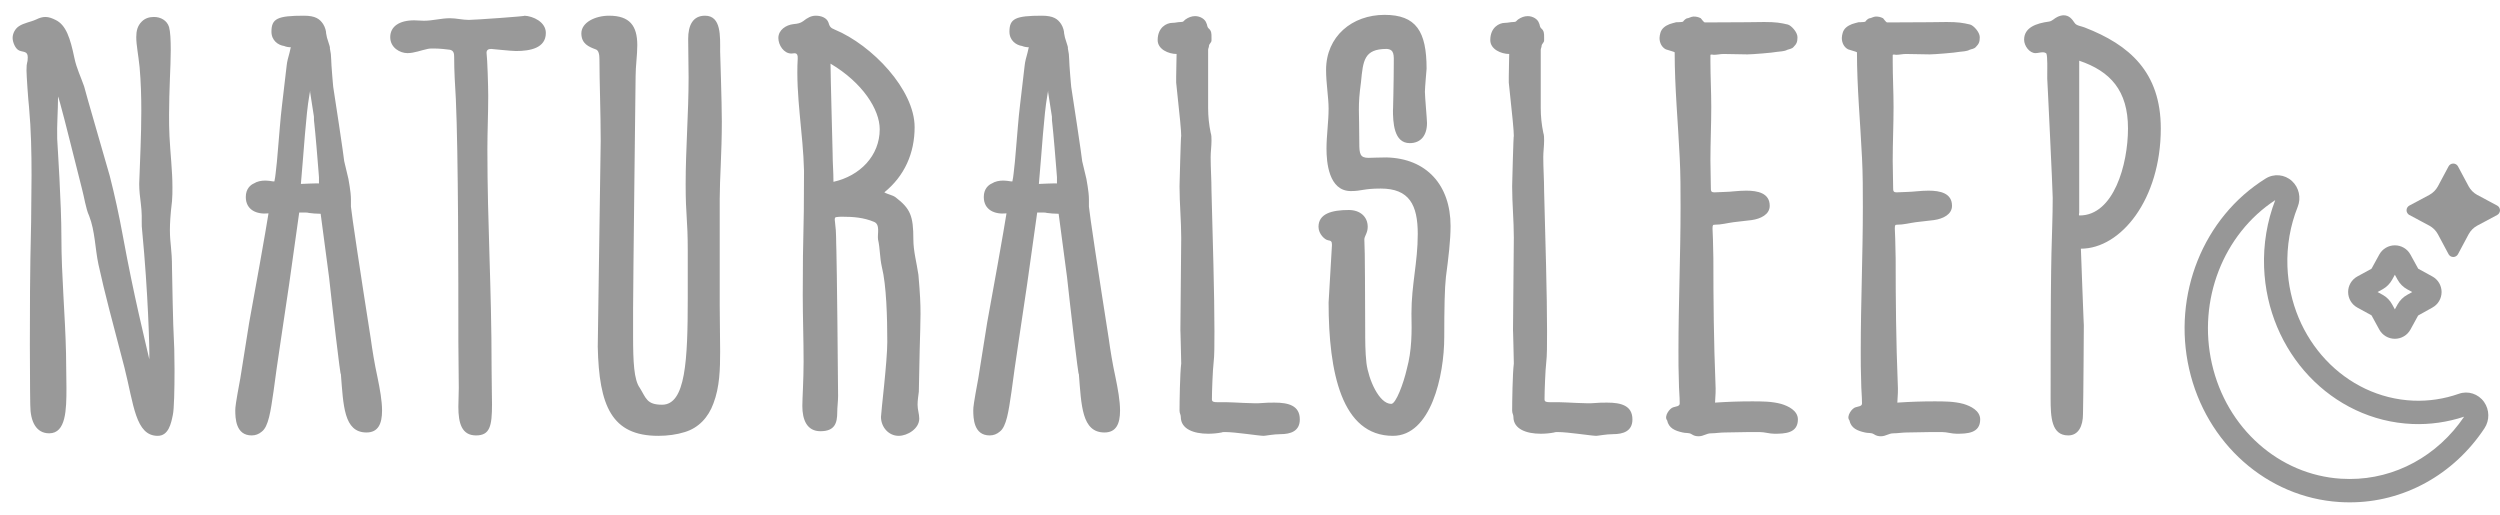
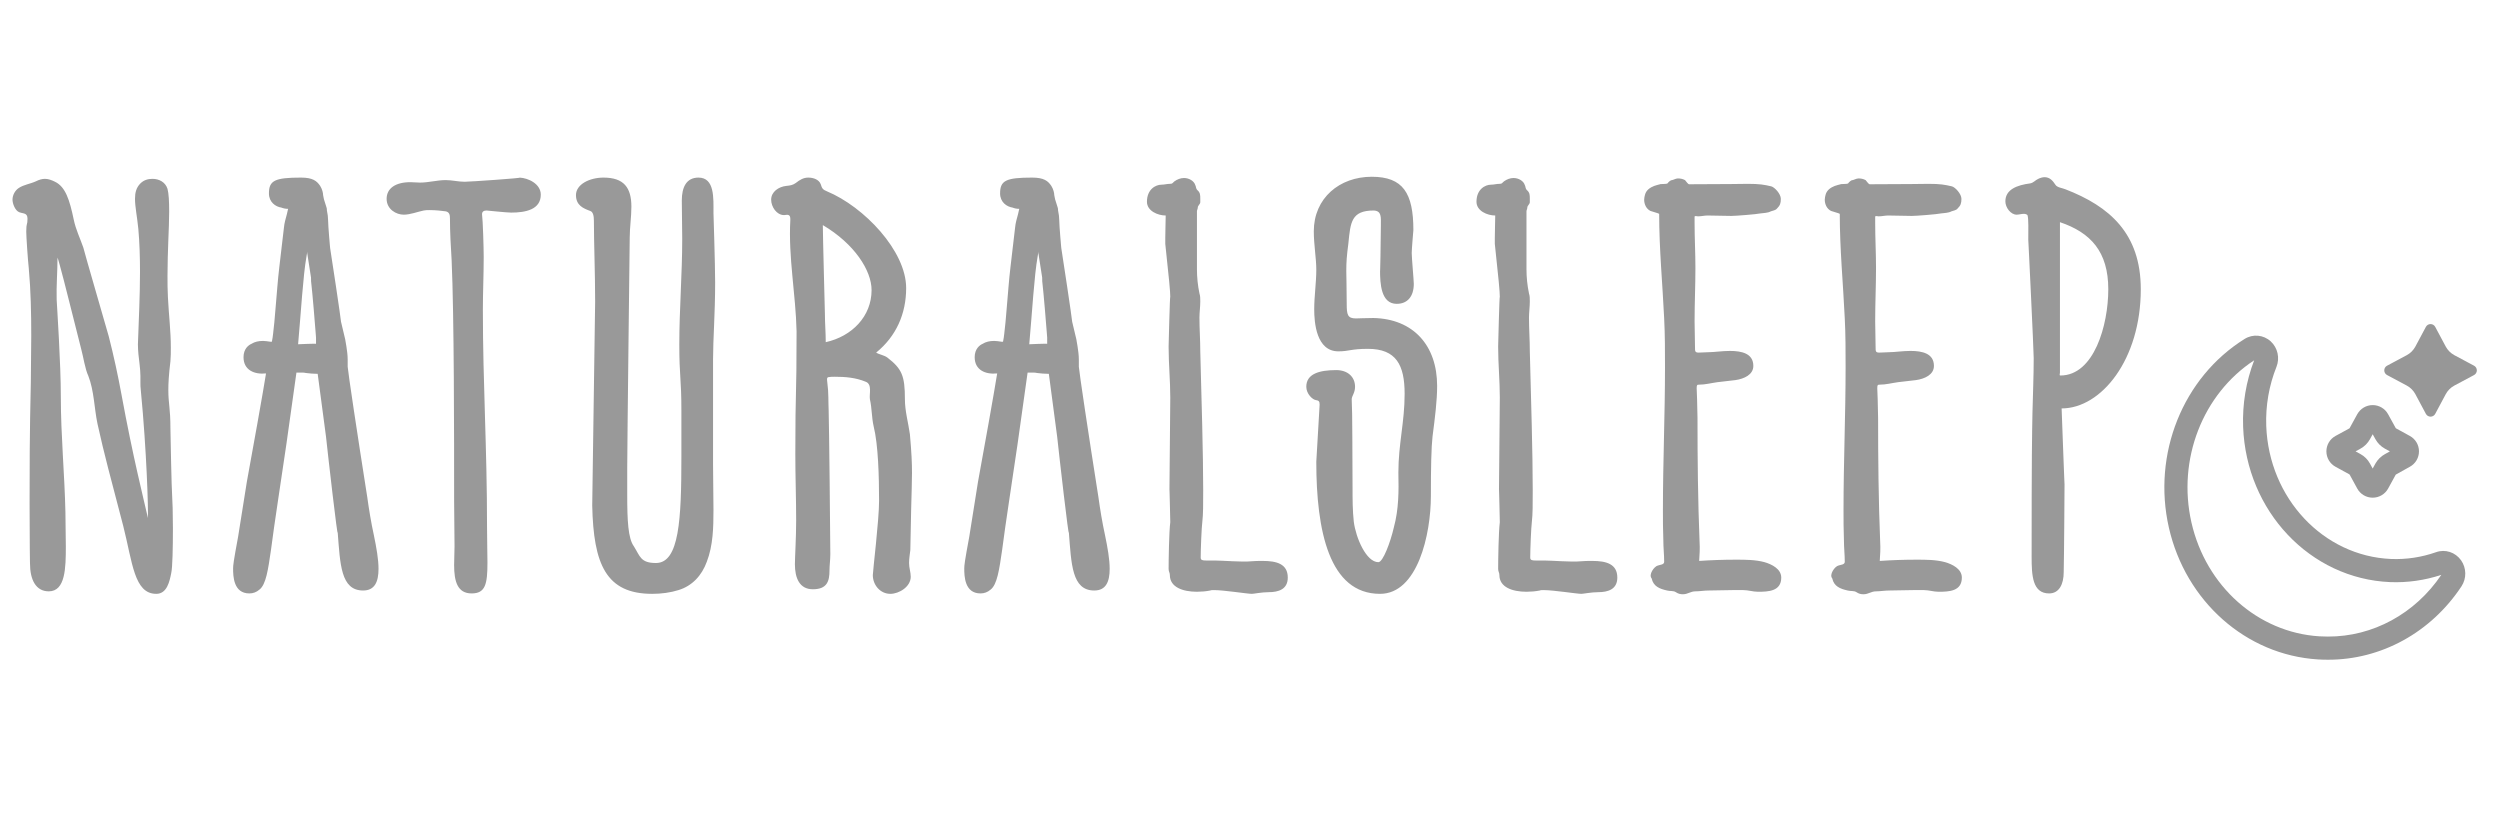
- <svg xmlns="http://www.w3.org/2000/svg" width="107px" height="22px" viewBox="0 0 107 22" version="1.1">
+ <svg xmlns="http://www.w3.org/2000/svg" width="108px" height="36px" viewBox="0 0 108 36" version="1.1">
  <defs />
-   <g id="account" stroke="none" stroke-width="1" fill="none" fill-rule="evenodd">
-     <g id="MM-Lending-main-Copy-3" transform="translate(-511, -3187)">
-       <g id="Group-31" transform="translate(511, 3187)">
-         <path d="M7.434,14.352 C7.452,14.604 7.47,15.198 7.47,15.828 C7.47,16.656 7.452,17.52 7.398,17.754 C7.326,18.114 7.218,18.654 6.75,18.654 C5.796,18.654 5.724,17.304 5.328,15.738 C4.788,13.668 4.5,12.624 4.212,11.31 C4.068,10.626 4.068,9.888 3.816,9.24 C3.672,8.934 3.6,8.412 3.51,8.088 L3.006,6.09 C3.006,6.072 2.52,4.164 2.484,4.128 C2.484,4.74 2.43,5.352 2.448,5.946 C2.466,6.306 2.628,8.7 2.628,10.158 C2.628,11.814 2.79,13.47 2.826,15.126 C2.826,15.612 2.844,16.116 2.844,16.602 C2.844,17.538 2.826,18.546 2.106,18.546 C1.548,18.546 1.296,18.042 1.296,17.34 C1.296,17.358 1.278,16.458 1.278,14.748 C1.278,13.452 1.278,11.706 1.332,9.51 C1.332,8.844 1.35,8.178 1.35,7.512 C1.35,6.54 1.332,5.568 1.242,4.578 C1.206,4.272 1.134,3.21 1.134,3.012 C1.134,2.598 1.188,2.742 1.188,2.454 C1.188,2.184 1.008,2.238 0.828,2.166 C0.648,2.094 0.54,1.788 0.54,1.626 C0.54,1.428 0.648,1.23 0.81,1.122 C1.026,0.978 1.314,0.942 1.548,0.834 C1.692,0.762 1.818,0.726 1.944,0.726 C2.088,0.726 2.232,0.78 2.376,0.852 C2.826,1.068 3.006,1.626 3.186,2.49 C3.276,2.922 3.456,3.282 3.6,3.696 C3.618,3.804 4.644,7.332 4.698,7.53 C4.914,8.376 5.094,9.204 5.256,10.086 C5.742,12.732 6.192,14.496 6.39,15.378 C6.408,14.982 6.336,12.48 6.084,9.87 C6.066,9.744 6.066,9.618 6.066,9.528 L6.066,9.24 C6.066,9.078 6.048,8.898 6.03,8.736 C5.994,8.448 5.958,8.16 5.958,7.872 C5.994,6.828 6.048,5.784 6.048,4.74 C6.048,4.128 6.03,3.498 5.976,2.886 C5.922,2.346 5.832,1.932 5.832,1.59 C5.832,1.32 5.886,1.104 6.066,0.924 C6.21,0.78 6.39,0.726 6.588,0.726 C6.876,0.726 7.146,0.87 7.236,1.158 C7.29,1.356 7.308,1.698 7.308,2.148 C7.308,2.508 7.29,2.922 7.272,3.372 C7.254,3.876 7.236,4.398 7.236,4.902 C7.236,5.208 7.236,5.532 7.254,5.838 C7.29,6.576 7.38,7.296 7.38,8.016 C7.38,8.214 7.38,8.412 7.362,8.61 C7.29,9.204 7.272,9.564 7.272,9.852 C7.272,10.428 7.362,10.644 7.362,11.49 C7.362,11.724 7.416,14.226 7.434,14.352 Z M16.154,16.134 C16.262,16.656 16.352,17.16 16.352,17.574 C16.352,18.132 16.19,18.51 15.686,18.51 C14.714,18.51 14.696,17.358 14.588,15.99 C14.588,16.332 14.174,12.714 14.084,11.868 L13.724,9.15 C13.526,9.15 13.382,9.132 13.22,9.114 C13.166,9.096 13.094,9.096 13.022,9.096 L12.806,9.096 L12.374,12.174 C12.176,13.542 11.834,15.738 11.708,16.746 C11.582,17.61 11.492,18.258 11.204,18.474 C11.078,18.582 10.934,18.636 10.772,18.636 C10.088,18.636 10.07,17.898 10.07,17.556 C10.07,17.43 10.088,17.25 10.286,16.188 L10.664,13.812 C10.862,12.75 11.402,9.726 11.492,9.132 C10.988,9.186 10.52,8.988 10.52,8.43 C10.52,8.07 10.736,7.908 10.862,7.854 C11.006,7.764 11.168,7.728 11.366,7.728 C11.456,7.728 11.564,7.746 11.69,7.764 L11.744,7.764 C11.798,7.512 11.798,7.368 11.852,6.918 L11.906,6.288 C11.96,5.694 11.996,5.118 12.068,4.524 L12.266,2.832 C12.284,2.634 12.338,2.454 12.392,2.256 L12.446,2.022 C12.338,2.022 12.248,2.004 12.158,1.968 C11.906,1.932 11.618,1.734 11.618,1.356 C11.618,0.798 11.87,0.672 13.004,0.672 C13.508,0.672 13.688,0.816 13.832,1.032 C13.922,1.176 13.958,1.338 13.958,1.428 C13.976,1.482 13.976,1.554 13.994,1.608 C14.12,2.004 14.12,2.004 14.12,2.04 L14.12,2.076 C14.156,2.238 14.174,2.4 14.174,2.526 C14.174,2.742 14.264,3.768 14.264,3.732 C14.3,3.93 14.732,6.81 14.732,6.9 L14.912,7.656 C14.912,7.692 15.02,8.178 15.02,8.538 L15.02,8.844 C15.038,9.096 15.434,11.742 15.866,14.478 C15.938,15 16.028,15.558 16.154,16.134 Z M13.652,7.854 L13.652,7.584 L13.634,7.35 C13.616,7.08 13.49,5.586 13.454,5.298 C13.436,5.208 13.436,5.1 13.436,4.992 L13.274,3.948 L13.274,3.876 L13.238,4.092 C13.094,4.902 13.004,6.468 12.878,7.872 C12.896,7.872 13.652,7.836 13.652,7.854 Z M22.39,0.672 L22.444,0.672 L22.39,0.672 Z M22.444,0.672 C22.822,0.69 23.362,0.942 23.362,1.41 C23.362,2.058 22.696,2.184 22.084,2.184 C21.886,2.184 21.04,2.094 21.022,2.094 C20.914,2.094 20.824,2.13 20.824,2.256 C20.86,2.526 20.896,3.696 20.896,4.11 C20.896,4.866 20.86,5.64 20.86,6.378 C20.86,9.636 21.04,12.228 21.04,15.774 C21.04,16.386 21.058,16.89 21.058,17.304 C21.058,18.24 20.968,18.636 20.374,18.636 C19.762,18.636 19.618,18.114 19.618,17.412 C19.618,17.142 19.636,16.872 19.636,16.602 C19.636,15.936 19.618,15.288 19.618,14.622 C19.618,11.832 19.618,6.648 19.51,4.236 C19.474,3.624 19.438,3.048 19.438,2.436 C19.438,2.292 19.42,2.166 19.258,2.13 C19.132,2.112 18.826,2.076 18.574,2.076 C18.466,2.076 18.376,2.076 18.304,2.094 C18.034,2.148 17.728,2.274 17.44,2.274 C17.116,2.274 16.702,2.04 16.702,1.59 C16.702,1.14 17.08,0.87 17.728,0.87 C17.872,0.87 17.998,0.888 18.142,0.888 C18.52,0.888 18.88,0.78 19.258,0.78 C19.528,0.78 19.798,0.852 20.068,0.852 C20.302,0.852 22.624,0.69 22.444,0.672 Z M30.804,8.502 L30.804,13.092 C30.804,13.74 30.822,14.388 30.822,15.036 C30.822,15.792 30.804,16.566 30.534,17.268 C30.318,17.862 29.904,18.312 29.31,18.492 C28.968,18.6 28.572,18.654 28.176,18.654 C26.178,18.654 25.638,17.376 25.584,14.838 C25.602,14.1 25.692,6.774 25.71,6.036 C25.71,4.812 25.656,3.48 25.656,2.526 C25.656,2.328 25.62,2.148 25.494,2.112 C25.206,2.004 24.882,1.878 24.882,1.428 C24.882,0.96 25.476,0.672 26.07,0.672 C26.952,0.672 27.276,1.104 27.276,1.932 C27.276,2.364 27.204,2.832 27.204,3.264 C27.204,3.264 27.096,12.336 27.096,13.218 L27.096,14.37 C27.096,15.486 27.132,16.26 27.384,16.602 C27.654,17.034 27.672,17.322 28.338,17.322 C29.346,17.322 29.436,15.432 29.436,12.732 L29.436,10.752 C29.436,9.33 29.346,9.276 29.346,7.89 C29.346,6.36 29.472,4.848 29.472,3.318 L29.454,1.662 C29.454,1.086 29.652,0.672 30.174,0.672 C30.876,0.672 30.822,1.554 30.822,2.202 C30.822,2.256 30.894,4.38 30.894,5.208 C30.894,6.54 30.804,7.674 30.804,8.502 Z M25.584,14.46 L25.584,14.892 L25.584,14.46 Z M39.308,11.76 C39.38,12.57 39.398,13.002 39.398,13.434 C39.398,13.83 39.38,14.262 39.362,15 L39.326,16.764 C39.308,16.926 39.272,17.124 39.272,17.322 C39.272,17.538 39.344,17.718 39.344,17.916 C39.344,18.348 38.84,18.654 38.462,18.654 C38.03,18.654 37.706,18.276 37.706,17.844 C37.706,17.664 37.976,15.468 37.976,14.64 C37.976,13.596 37.94,12.21 37.742,11.418 C37.652,11.022 37.67,10.644 37.58,10.248 C37.544,10.014 37.688,9.6 37.4,9.492 C36.968,9.312 36.518,9.276 36.068,9.276 C35.96,9.276 35.87,9.276 35.78,9.294 C35.69,9.312 35.744,9.492 35.744,9.564 C35.798,9.942 35.78,10.338 35.798,10.734 C35.816,11.238 35.87,16.278 35.87,16.944 C35.87,17.178 35.834,17.43 35.834,17.646 C35.834,18.114 35.726,18.456 35.114,18.456 C34.538,18.456 34.34,17.97 34.34,17.376 C34.34,17.07 34.394,16.242 34.394,15.486 C34.394,14.532 34.358,13.578 34.358,12.624 C34.358,9.618 34.412,10.392 34.412,7.314 C34.376,5.712 34.052,4.11 34.142,2.508 C34.16,2.202 33.98,2.292 33.872,2.292 C33.548,2.292 33.314,1.932 33.314,1.626 C33.314,1.284 33.638,1.068 33.962,1.032 C34.142,1.014 34.25,0.996 34.376,0.906 C34.556,0.762 34.718,0.672 34.916,0.672 C35.15,0.672 35.384,0.762 35.456,0.96 C35.51,1.14 35.546,1.194 35.726,1.266 C37.328,1.932 39.146,3.84 39.146,5.442 C39.146,6.558 38.714,7.53 37.85,8.232 C37.994,8.322 38.192,8.34 38.336,8.448 C38.966,8.934 39.092,9.24 39.092,10.248 C39.092,10.752 39.236,11.256 39.308,11.76 Z M35.672,7.782 C36.806,7.53 37.652,6.666 37.652,5.532 C37.652,4.686 36.914,3.534 35.546,2.724 C35.546,3.174 35.636,6.504 35.636,6.558 C35.636,6.954 35.672,7.368 35.672,7.782 Z M47.74,16.134 C47.848,16.656 47.938,17.16 47.938,17.574 C47.938,18.132 47.776,18.51 47.272,18.51 C46.3,18.51 46.282,17.358 46.174,15.99 C46.174,16.332 45.76,12.714 45.67,11.868 L45.31,9.15 C45.112,9.15 44.968,9.132 44.806,9.114 C44.752,9.096 44.68,9.096 44.608,9.096 L44.392,9.096 L43.96,12.174 C43.762,13.542 43.42,15.738 43.294,16.746 C43.168,17.61 43.078,18.258 42.79,18.474 C42.664,18.582 42.52,18.636 42.358,18.636 C41.674,18.636 41.656,17.898 41.656,17.556 C41.656,17.43 41.674,17.25 41.872,16.188 L42.25,13.812 C42.448,12.75 42.988,9.726 43.078,9.132 C42.574,9.186 42.106,8.988 42.106,8.43 C42.106,8.07 42.322,7.908 42.448,7.854 C42.592,7.764 42.754,7.728 42.952,7.728 C43.042,7.728 43.15,7.746 43.276,7.764 L43.33,7.764 C43.384,7.512 43.384,7.368 43.438,6.918 L43.492,6.288 C43.546,5.694 43.582,5.118 43.654,4.524 L43.852,2.832 C43.87,2.634 43.924,2.454 43.978,2.256 L44.032,2.022 C43.924,2.022 43.834,2.004 43.744,1.968 C43.492,1.932 43.204,1.734 43.204,1.356 C43.204,0.798 43.456,0.672 44.59,0.672 C45.094,0.672 45.274,0.816 45.418,1.032 C45.508,1.176 45.544,1.338 45.544,1.428 C45.562,1.482 45.562,1.554 45.58,1.608 C45.706,2.004 45.706,2.004 45.706,2.04 L45.706,2.076 C45.742,2.238 45.76,2.4 45.76,2.526 C45.76,2.742 45.85,3.768 45.85,3.732 C45.886,3.93 46.318,6.81 46.318,6.9 L46.498,7.656 C46.498,7.692 46.606,8.178 46.606,8.538 L46.606,8.844 C46.624,9.096 47.02,11.742 47.452,14.478 C47.524,15 47.614,15.558 47.74,16.134 Z M45.238,7.854 L45.238,7.584 L45.22,7.35 C45.202,7.08 45.076,5.586 45.04,5.298 C45.022,5.208 45.022,5.1 45.022,4.992 L44.86,3.948 L44.86,3.876 L44.824,4.092 C44.68,4.902 44.59,6.468 44.464,7.872 C44.482,7.872 45.238,7.836 45.238,7.854 Z M54.552,17.232 C55.146,17.232 55.632,17.358 55.632,17.952 C55.632,18.456 55.236,18.582 54.804,18.582 C54.516,18.582 54.156,18.654 54.084,18.654 C53.886,18.654 52.878,18.492 52.446,18.492 C52.374,18.492 52.32,18.492 52.284,18.51 C52.104,18.546 51.888,18.564 51.708,18.564 C51.096,18.564 50.538,18.366 50.538,17.844 C50.538,17.736 50.484,17.7 50.484,17.574 C50.484,17.214 50.502,15.972 50.556,15.558 C50.556,15.522 50.52,13.92 50.52,14.172 C50.52,13.614 50.556,10.806 50.556,10.176 C50.556,9.438 50.484,8.718 50.484,7.98 C50.484,7.998 50.538,5.694 50.556,5.838 C50.556,5.586 50.502,5.046 50.34,3.534 L50.34,3.282 C50.34,2.976 50.358,2.544 50.358,2.31 C50.016,2.31 49.548,2.112 49.548,1.716 C49.548,1.176 49.926,0.978 50.178,0.978 C50.304,0.978 50.412,0.942 50.538,0.942 C50.664,0.942 50.646,0.906 50.736,0.834 C50.862,0.744 51.006,0.69 51.15,0.69 C51.366,0.69 51.582,0.816 51.636,0.996 C51.672,1.05 51.654,1.14 51.726,1.212 C51.852,1.32 51.852,1.428 51.852,1.59 L51.852,1.734 C51.852,1.824 51.744,1.878 51.744,1.968 C51.744,2.022 51.708,2.076 51.708,2.13 L51.708,4.632 C51.708,4.974 51.744,5.334 51.816,5.676 C51.852,5.784 51.852,5.892 51.852,6.018 C51.852,6.252 51.816,6.504 51.816,6.72 C51.816,7.206 51.852,7.692 51.852,8.178 C51.906,10.212 51.978,12.606 51.978,14.172 C51.978,14.766 51.978,15.234 51.942,15.522 C51.906,15.81 51.87,16.746 51.87,17.088 C51.87,17.196 51.942,17.214 52.104,17.214 L52.482,17.214 C52.77,17.214 53.706,17.286 54.012,17.25 C54.192,17.232 54.372,17.232 54.552,17.232 Z M59.33,6.738 C61.058,6.774 62.084,7.926 62.084,9.672 C62.084,10.302 61.994,11.022 61.886,11.85 C61.832,12.318 61.814,13.2 61.814,14.424 C61.814,16.098 61.238,18.654 59.618,18.654 C57.422,18.654 56.864,15.936 56.864,12.948 L57.008,10.482 C57.008,10.338 56.972,10.302 56.846,10.284 C56.702,10.266 56.432,10.014 56.432,9.708 C56.432,9.15 56.99,8.988 57.728,8.988 C58.214,8.988 58.538,9.276 58.538,9.708 C58.538,9.978 58.394,10.104 58.394,10.248 C58.394,10.464 58.412,10.662 58.412,10.878 C58.412,10.986 58.43,12.48 58.43,14.082 C58.43,14.568 58.43,15.054 58.484,15.54 C58.574,16.242 59.024,17.286 59.546,17.286 C59.744,17.286 60.068,16.422 60.212,15.792 C60.428,15 60.428,14.226 60.41,13.416 C60.41,12.174 60.68,11.238 60.68,10.014 C60.68,8.772 60.32,8.07 59.096,8.07 C58.358,8.07 58.286,8.178 57.818,8.178 C56.864,8.178 56.774,6.936 56.774,6.36 C56.774,5.802 56.864,5.208 56.864,4.65 C56.864,4.164 56.756,3.57 56.756,2.994 C56.756,1.554 57.872,0.636 59.258,0.636 C60.608,0.636 61.058,1.338 61.058,2.94 C61.058,2.94 60.986,3.768 60.986,3.93 C60.986,4.128 61.076,5.118 61.076,5.262 C61.076,5.802 60.806,6.126 60.338,6.126 C59.654,6.126 59.618,5.244 59.618,4.668 C59.618,5.046 59.654,3.372 59.654,2.724 C59.654,2.382 59.69,2.112 59.348,2.094 C58.376,2.094 58.34,2.598 58.25,3.516 C58.178,4.056 58.16,4.326 58.16,4.704 C58.16,5.01 58.178,5.406 58.178,6.126 C58.178,6.594 58.214,6.756 58.574,6.756 C58.664,6.756 59.024,6.738 59.33,6.738 Z M68.788,17.232 C69.382,17.232 69.868,17.358 69.868,17.952 C69.868,18.456 69.472,18.582 69.04,18.582 C68.752,18.582 68.392,18.654 68.32,18.654 C68.122,18.654 67.114,18.492 66.682,18.492 C66.61,18.492 66.556,18.492 66.52,18.51 C66.34,18.546 66.124,18.564 65.944,18.564 C65.332,18.564 64.774,18.366 64.774,17.844 C64.774,17.736 64.72,17.7 64.72,17.574 C64.72,17.214 64.738,15.972 64.792,15.558 C64.792,15.522 64.756,13.92 64.756,14.172 C64.756,13.614 64.792,10.806 64.792,10.176 C64.792,9.438 64.72,8.718 64.72,7.98 C64.72,7.998 64.774,5.694 64.792,5.838 C64.792,5.586 64.738,5.046 64.576,3.534 L64.576,3.282 C64.576,2.976 64.594,2.544 64.594,2.31 C64.252,2.31 63.784,2.112 63.784,1.716 C63.784,1.176 64.162,0.978 64.414,0.978 C64.54,0.978 64.648,0.942 64.774,0.942 C64.9,0.942 64.882,0.906 64.972,0.834 C65.098,0.744 65.242,0.69 65.386,0.69 C65.602,0.69 65.818,0.816 65.872,0.996 C65.908,1.05 65.89,1.14 65.962,1.212 C66.088,1.32 66.088,1.428 66.088,1.59 L66.088,1.734 C66.088,1.824 65.98,1.878 65.98,1.968 C65.98,2.022 65.944,2.076 65.944,2.13 L65.944,4.632 C65.944,4.974 65.98,5.334 66.052,5.676 C66.088,5.784 66.088,5.892 66.088,6.018 C66.088,6.252 66.052,6.504 66.052,6.72 C66.052,7.206 66.088,7.692 66.088,8.178 C66.142,10.212 66.214,12.606 66.214,14.172 C66.214,14.766 66.214,15.234 66.178,15.522 C66.142,15.81 66.106,16.746 66.106,17.088 C66.106,17.196 66.178,17.214 66.34,17.214 L66.718,17.214 C67.006,17.214 67.942,17.286 68.248,17.25 C68.428,17.232 68.608,17.232 68.788,17.232 Z M76.95,17.952 C76.95,18.546 76.392,18.564 75.942,18.564 C75.726,18.564 75.528,18.492 75.312,18.492 L74.844,18.492 C74.502,18.492 74.16,18.51 73.818,18.51 C73.62,18.51 73.422,18.546 73.242,18.546 C73.026,18.546 72.918,18.672 72.702,18.672 C72.594,18.672 72.504,18.654 72.396,18.582 C72.288,18.51 72.144,18.546 72.018,18.51 C71.694,18.438 71.424,18.33 71.352,17.988 C71.208,17.826 71.46,17.466 71.622,17.43 C71.73,17.394 71.892,17.394 71.892,17.268 C71.892,16.962 71.856,16.656 71.856,16.332 C71.838,15.9 71.838,15.45 71.838,15.018 C71.838,12.966 71.928,10.914 71.928,8.862 C71.928,8.16 71.928,7.458 71.892,6.756 C71.82,5.244 71.676,3.75 71.676,2.238 C71.676,2.22 71.334,2.13 71.298,2.112 C71.118,2.022 71.028,1.824 71.028,1.626 C71.028,1.554 71.046,1.482 71.064,1.41 C71.118,1.212 71.28,1.104 71.46,1.032 C71.496,1.014 71.712,0.96 71.712,0.96 C71.712,0.942 71.982,0.96 72.036,0.924 C72.072,0.87 72.162,0.78 72.234,0.78 C72.27,0.78 72.396,0.708 72.486,0.708 C72.594,0.708 72.684,0.726 72.792,0.78 C72.846,0.834 72.918,0.96 72.972,0.96 C74.412,0.96 75.456,0.942 75.51,0.942 C76.014,0.942 76.212,0.978 76.518,1.05 C76.662,1.086 76.932,1.374 76.932,1.59 C76.932,1.788 76.896,1.878 76.77,2.004 C76.698,2.094 76.59,2.094 76.5,2.13 C76.374,2.202 76.176,2.202 76.05,2.22 C75.888,2.256 74.988,2.328 74.79,2.328 C74.448,2.328 74.106,2.31 73.764,2.31 C73.638,2.31 73.494,2.346 73.35,2.346 C73.314,2.346 73.206,2.31 73.206,2.364 L73.206,2.634 C73.206,3.282 73.242,3.93 73.242,4.578 C73.242,5.334 73.206,6.108 73.206,6.882 C73.206,7.242 73.224,7.62 73.224,7.998 C73.224,8.178 73.224,8.232 73.386,8.232 C73.548,8.232 73.692,8.214 73.836,8.214 C74.052,8.214 74.394,8.16 74.736,8.16 C75.24,8.16 75.744,8.268 75.744,8.808 C75.744,9.186 75.348,9.366 74.97,9.42 C74.718,9.456 74.448,9.474 74.196,9.51 C73.926,9.546 73.674,9.618 73.386,9.618 C73.314,9.618 73.296,9.636 73.296,9.78 C73.296,9.924 73.314,10.086 73.314,10.248 C73.314,10.518 73.332,10.788 73.332,11.058 C73.332,12.858 73.35,14.64 73.422,16.422 C73.44,16.692 73.422,16.962 73.404,17.232 C73.926,17.196 74.466,17.178 74.988,17.178 C75.402,17.178 75.834,17.178 76.23,17.286 C76.536,17.376 76.95,17.574 76.95,17.952 Z M84.752,17.952 C84.752,18.546 84.194,18.564 83.744,18.564 C83.528,18.564 83.33,18.492 83.114,18.492 L82.646,18.492 C82.304,18.492 81.962,18.51 81.62,18.51 C81.422,18.51 81.224,18.546 81.044,18.546 C80.828,18.546 80.72,18.672 80.504,18.672 C80.396,18.672 80.306,18.654 80.198,18.582 C80.09,18.51 79.946,18.546 79.82,18.51 C79.496,18.438 79.226,18.33 79.154,17.988 C79.01,17.826 79.262,17.466 79.424,17.43 C79.532,17.394 79.694,17.394 79.694,17.268 C79.694,16.962 79.658,16.656 79.658,16.332 C79.64,15.9 79.64,15.45 79.64,15.018 C79.64,12.966 79.73,10.914 79.73,8.862 C79.73,8.16 79.73,7.458 79.694,6.756 C79.622,5.244 79.478,3.75 79.478,2.238 C79.478,2.22 79.136,2.13 79.1,2.112 C78.92,2.022 78.83,1.824 78.83,1.626 C78.83,1.554 78.848,1.482 78.866,1.41 C78.92,1.212 79.082,1.104 79.262,1.032 C79.298,1.014 79.514,0.96 79.514,0.96 C79.514,0.942 79.784,0.96 79.838,0.924 C79.874,0.87 79.964,0.78 80.036,0.78 C80.072,0.78 80.198,0.708 80.288,0.708 C80.396,0.708 80.486,0.726 80.594,0.78 C80.648,0.834 80.72,0.96 80.774,0.96 C82.214,0.96 83.258,0.942 83.312,0.942 C83.816,0.942 84.014,0.978 84.32,1.05 C84.464,1.086 84.734,1.374 84.734,1.59 C84.734,1.788 84.698,1.878 84.572,2.004 C84.5,2.094 84.392,2.094 84.302,2.13 C84.176,2.202 83.978,2.202 83.852,2.22 C83.69,2.256 82.79,2.328 82.592,2.328 C82.25,2.328 81.908,2.31 81.566,2.31 C81.44,2.31 81.296,2.346 81.152,2.346 C81.116,2.346 81.008,2.31 81.008,2.364 L81.008,2.634 C81.008,3.282 81.044,3.93 81.044,4.578 C81.044,5.334 81.008,6.108 81.008,6.882 C81.008,7.242 81.026,7.62 81.026,7.998 C81.026,8.178 81.026,8.232 81.188,8.232 C81.35,8.232 81.494,8.214 81.638,8.214 C81.854,8.214 82.196,8.16 82.538,8.16 C83.042,8.16 83.546,8.268 83.546,8.808 C83.546,9.186 83.15,9.366 82.772,9.42 C82.52,9.456 82.25,9.474 81.998,9.51 C81.728,9.546 81.476,9.618 81.188,9.618 C81.116,9.618 81.098,9.636 81.098,9.78 C81.098,9.924 81.116,10.086 81.116,10.248 C81.116,10.518 81.134,10.788 81.134,11.058 C81.134,12.858 81.152,14.64 81.224,16.422 C81.242,16.692 81.224,16.962 81.206,17.232 C81.728,17.196 82.268,17.178 82.79,17.178 C83.204,17.178 83.636,17.178 84.032,17.286 C84.338,17.376 84.752,17.574 84.752,17.952 Z M89.188,13.903 C89.188,13.902 89.188,13.902 89.188,13.902 C89.188,13.902 89.188,13.902 89.188,13.903 L89.188,13.903 Z M89.188,13.903 C89.188,13.973 89.17,17.054 89.152,17.718 C89.152,18.24 88.954,18.636 88.522,18.636 C87.802,18.636 87.766,17.862 87.766,17.052 C87.766,12.642 87.784,11.832 87.802,10.842 C87.82,10.05 87.856,9.258 87.856,8.466 C87.856,8.142 87.622,3.3 87.622,3.372 C87.622,2.994 87.64,2.418 87.586,2.292 C87.55,2.256 87.496,2.238 87.424,2.238 C87.334,2.238 87.208,2.274 87.118,2.274 C86.866,2.274 86.632,1.968 86.632,1.698 C86.632,1.176 87.154,0.996 87.694,0.924 C87.838,0.906 87.928,0.78 88.054,0.726 C88.126,0.69 88.234,0.654 88.324,0.654 C88.558,0.654 88.684,0.816 88.792,0.978 C88.864,1.104 89.098,1.122 89.224,1.176 C91.132,1.914 92.482,3.084 92.482,5.496 C92.482,8.538 90.772,10.644 89.062,10.644 C89.062,10.644 89.188,14.074 89.188,13.903 L89.188,13.903 Z M89.008,9.222 C90.466,9.222 91.078,7.044 91.078,5.496 C91.078,3.876 90.322,3.048 88.99,2.598 L88.99,9.096 C88.99,9.15 88.954,9.222 89.008,9.222 Z" id="naturalsleep" fill="#333333" opacity="0.5" />
-         <g id="icons8-яркая-луна" transform="translate(100, 14.5) scale(-1, 1) translate(-100, -14.5) translate(93, 7)" fill="#979797" fill-rule="nonzero">
-           <path d="M13.305,8.791 C12.582,11.976 9.971,14.293 6.867,14.487 C6.726,14.496 6.582,14.5 6.437,14.5 C4.135,14.507 1.979,13.321 0.663,11.328 C0.439,10.988 0.446,10.539 0.682,10.204 C0.928,9.857 1.366,9.713 1.761,9.854 C2.39,10.075 3.048,10.174 3.705,10.148 C6.628,10.026 8.982,7.53 9.098,4.402 C9.13,3.526 8.979,2.655 8.657,1.849 C8.505,1.468 8.602,1.026 8.903,0.749 C9.216,0.461 9.676,0.418 10.035,0.644 C12.703,2.308 14.026,5.614 13.305,8.791 Z M10.097,4.439 C9.963,8.077 7.203,11.003 3.746,11.147 C2.999,11.177 2.253,11.071 1.535,10.834 C2.67,12.514 4.494,13.506 6.436,13.5 C6.562,13.5 6.684,13.496 6.804,13.489 C9.457,13.323 11.703,11.33 12.33,8.57 C12.948,5.848 11.845,3.023 9.62,1.565 C9.97,2.476 10.133,3.455 10.097,4.439 Z M1.427,10.797 C1.432,10.799 1.437,10.8 1.442,10.8 C1.437,10.8 1.432,10.799 1.427,10.797 Z" id="Shape" />
-           <path d="M0.118,2.2 C0.046,2.16 0,2.083 0,2 C0,1.917 0.046,1.84 0.118,1.8 L0.977,1.341 C1.131,1.257 1.257,1.13 1.341,0.977 L1.8,0.118 C1.84,0.045 1.917,0 2,0 C2.083,0 2.16,0.045 2.2,0.118 L2.659,0.977 C2.743,1.13 2.869,1.257 3.023,1.341 L3.882,1.8 C3.955,1.84 4,1.917 4,2 C4,2.083 3.955,2.16 3.882,2.2 L3.023,2.659 C2.869,2.743 2.743,2.869 2.659,3.023 L2.2,3.882 C2.16,3.954 2.083,4 2,4 C1.917,4 1.84,3.954 1.8,3.882 L1.341,3.023 C1.257,2.869 1.131,2.743 0.977,2.659 L0.118,2.2 Z" id="Shape" />
-           <path d="M3.492,6.497 L2.894,6.164 C2.65,6.031 2.5,5.776 2.5,5.498 C2.5,5.222 2.65,4.966 2.894,4.833 L3.49,4.506 C3.497,4.502 3.503,4.497 3.506,4.491 L3.836,3.891 C3.969,3.65 4.224,3.5 4.5,3.5 C4.776,3.5 5.031,3.65 5.166,3.893 L5.494,4.492 C5.497,4.497 5.503,4.503 5.507,4.506 L6.106,4.833 C6.35,4.966 6.5,5.222 6.5,5.498 C6.5,5.776 6.35,6.031 6.106,6.164 L5.507,6.492 C5.502,6.495 5.498,6.499 5.494,6.506 L5.166,7.107 C5.032,7.35 4.777,7.5 4.5,7.5 C4.223,7.5 3.968,7.35 3.834,7.107 L3.508,6.512 C3.504,6.506 3.499,6.5 3.492,6.497 Z M4.383,6.028 L4.5,6.241 L4.616,6.029 C4.71,5.854 4.854,5.71 5.028,5.615 L5.24,5.499 L5.025,5.381 C4.853,5.286 4.711,5.143 4.617,4.972 L4.5,4.759 L4.383,4.971 C4.289,5.144 4.146,5.287 3.971,5.383 L3.757,5.5 L3.97,5.618 C4.142,5.712 4.286,5.854 4.383,6.028 Z" id="Shape" />
-         </g>
+   <g id="Page-1" stroke="none" stroke-width="1" fill="none" fill-rule="evenodd">
+     <g id="logo-1" transform="translate(0, 7)" fill-rule="nonzero">
+       <path d="M7.434,14.352 C7.452,14.604 7.47,15.198 7.47,15.828 C7.47,16.656 7.452,17.52 7.398,17.754 C7.326,18.114 7.218,18.654 6.75,18.654 C5.796,18.654 5.724,17.304 5.328,15.738 C4.788,13.668 4.5,12.624 4.212,11.31 C4.068,10.626 4.068,9.888 3.816,9.24 C3.672,8.934 3.6,8.412 3.51,8.088 L3.006,6.09 C3.006,6.072 2.52,4.164 2.484,4.128 C2.484,4.74 2.43,5.352 2.448,5.946 C2.466,6.306 2.628,8.7 2.628,10.158 C2.628,11.814 2.79,13.47 2.826,15.126 C2.826,15.612 2.844,16.116 2.844,16.602 C2.844,17.538 2.826,18.546 2.106,18.546 C1.548,18.546 1.296,18.042 1.296,17.34 C1.296,17.358 1.278,16.458 1.278,14.748 C1.278,13.452 1.278,11.706 1.332,9.51 C1.332,8.844 1.35,8.178 1.35,7.512 C1.35,6.54 1.332,5.568 1.242,4.578 C1.206,4.272 1.134,3.21 1.134,3.012 C1.134,2.598 1.188,2.742 1.188,2.454 C1.188,2.184 1.008,2.238 0.828,2.166 C0.648,2.094 0.54,1.788 0.54,1.626 C0.54,1.428 0.648,1.23 0.81,1.122 C1.026,0.978 1.314,0.942 1.548,0.834 C1.692,0.762 1.818,0.726 1.944,0.726 C2.088,0.726 2.232,0.78 2.376,0.852 C2.826,1.068 3.006,1.626 3.186,2.49 C3.276,2.922 3.456,3.282 3.6,3.696 C3.618,3.804 4.644,7.332 4.698,7.53 C4.914,8.376 5.094,9.204 5.256,10.086 C5.742,12.732 6.192,14.496 6.39,15.378 C6.408,14.982 6.336,12.48 6.084,9.87 C6.066,9.744 6.066,9.618 6.066,9.528 L6.066,9.24 C6.066,9.078 6.048,8.898 6.03,8.736 C5.994,8.448 5.958,8.16 5.958,7.872 C5.994,6.828 6.048,5.784 6.048,4.74 C6.048,4.128 6.03,3.498 5.976,2.886 C5.922,2.346 5.832,1.932 5.832,1.59 C5.832,1.32 5.886,1.104 6.066,0.924 C6.21,0.78 6.39,0.726 6.588,0.726 C6.876,0.726 7.146,0.87 7.236,1.158 C7.29,1.356 7.308,1.698 7.308,2.148 C7.308,2.508 7.29,2.922 7.272,3.372 C7.254,3.876 7.236,4.398 7.236,4.902 C7.236,5.208 7.236,5.532 7.254,5.838 C7.29,6.576 7.38,7.296 7.38,8.016 C7.38,8.214 7.38,8.412 7.362,8.61 C7.29,9.204 7.272,9.564 7.272,9.852 C7.272,10.428 7.362,10.644 7.362,11.49 C7.362,11.724 7.416,14.226 7.434,14.352 Z M16.154,16.134 C16.262,16.656 16.352,17.16 16.352,17.574 C16.352,18.132 16.19,18.51 15.686,18.51 C14.714,18.51 14.696,17.358 14.588,15.99 C14.588,16.332 14.174,12.714 14.084,11.868 L13.724,9.15 C13.526,9.15 13.382,9.132 13.22,9.114 C13.166,9.096 13.094,9.096 13.022,9.096 L12.806,9.096 L12.374,12.174 C12.176,13.542 11.834,15.738 11.708,16.746 C11.582,17.61 11.492,18.258 11.204,18.474 C11.078,18.582 10.934,18.636 10.772,18.636 C10.088,18.636 10.07,17.898 10.07,17.556 C10.07,17.43 10.088,17.25 10.286,16.188 L10.664,13.812 C10.862,12.75 11.402,9.726 11.492,9.132 C10.988,9.186 10.52,8.988 10.52,8.43 C10.52,8.07 10.736,7.908 10.862,7.854 C11.006,7.764 11.168,7.728 11.366,7.728 C11.456,7.728 11.564,7.746 11.69,7.764 L11.744,7.764 C11.798,7.512 11.798,7.368 11.852,6.918 L11.906,6.288 C11.96,5.694 11.996,5.118 12.068,4.524 L12.266,2.832 C12.284,2.634 12.338,2.454 12.392,2.256 L12.446,2.022 C12.338,2.022 12.248,2.004 12.158,1.968 C11.906,1.932 11.618,1.734 11.618,1.356 C11.618,0.798 11.87,0.672 13.004,0.672 C13.508,0.672 13.688,0.816 13.832,1.032 C13.922,1.176 13.958,1.338 13.958,1.428 C13.976,1.482 13.976,1.554 13.994,1.608 C14.12,2.004 14.12,2.004 14.12,2.04 L14.12,2.076 C14.156,2.238 14.174,2.4 14.174,2.526 C14.174,2.742 14.264,3.768 14.264,3.732 C14.3,3.93 14.732,6.81 14.732,6.9 L14.912,7.656 C14.912,7.692 15.02,8.178 15.02,8.538 L15.02,8.844 C15.038,9.096 15.434,11.742 15.866,14.478 C15.938,15 16.028,15.558 16.154,16.134 Z M13.652,7.854 L13.652,7.584 L13.634,7.35 C13.616,7.08 13.49,5.586 13.454,5.298 C13.436,5.208 13.436,5.1 13.436,4.992 L13.274,3.948 L13.274,3.876 L13.238,4.092 C13.094,4.902 13.004,6.468 12.878,7.872 C12.896,7.872 13.652,7.836 13.652,7.854 Z M22.39,0.672 L22.444,0.672 L22.39,0.672 Z M22.444,0.672 C22.822,0.69 23.362,0.942 23.362,1.41 C23.362,2.058 22.696,2.184 22.084,2.184 C21.886,2.184 21.04,2.094 21.022,2.094 C20.914,2.094 20.824,2.13 20.824,2.256 C20.86,2.526 20.896,3.696 20.896,4.11 C20.896,4.866 20.86,5.64 20.86,6.378 C20.86,9.636 21.04,12.228 21.04,15.774 C21.04,16.386 21.058,16.89 21.058,17.304 C21.058,18.24 20.968,18.636 20.374,18.636 C19.762,18.636 19.618,18.114 19.618,17.412 C19.618,17.142 19.636,16.872 19.636,16.602 C19.636,15.936 19.618,15.288 19.618,14.622 C19.618,11.832 19.618,6.648 19.51,4.236 C19.474,3.624 19.438,3.048 19.438,2.436 C19.438,2.292 19.42,2.166 19.258,2.13 C19.132,2.112 18.826,2.076 18.574,2.076 C18.466,2.076 18.376,2.076 18.304,2.094 C18.034,2.148 17.728,2.274 17.44,2.274 C17.116,2.274 16.702,2.04 16.702,1.59 C16.702,1.14 17.08,0.87 17.728,0.87 C17.872,0.87 17.998,0.888 18.142,0.888 C18.52,0.888 18.88,0.78 19.258,0.78 C19.528,0.78 19.798,0.852 20.068,0.852 C20.302,0.852 22.624,0.69 22.444,0.672 Z M30.804,8.502 L30.804,13.092 C30.804,13.74 30.822,14.388 30.822,15.036 C30.822,15.792 30.804,16.566 30.534,17.268 C30.318,17.862 29.904,18.312 29.31,18.492 C28.968,18.6 28.572,18.654 28.176,18.654 C26.178,18.654 25.638,17.376 25.584,14.838 C25.602,14.1 25.692,6.774 25.71,6.036 C25.71,4.812 25.656,3.48 25.656,2.526 C25.656,2.328 25.62,2.148 25.494,2.112 C25.206,2.004 24.882,1.878 24.882,1.428 C24.882,0.96 25.476,0.672 26.07,0.672 C26.952,0.672 27.276,1.104 27.276,1.932 C27.276,2.364 27.204,2.832 27.204,3.264 C27.204,3.264 27.096,12.336 27.096,13.218 L27.096,14.37 C27.096,15.486 27.132,16.26 27.384,16.602 C27.654,17.034 27.672,17.322 28.338,17.322 C29.346,17.322 29.436,15.432 29.436,12.732 L29.436,10.752 C29.436,9.33 29.346,9.276 29.346,7.89 C29.346,6.36 29.472,4.848 29.472,3.318 L29.454,1.662 C29.454,1.086 29.652,0.672 30.174,0.672 C30.876,0.672 30.822,1.554 30.822,2.202 C30.822,2.256 30.894,4.38 30.894,5.208 C30.894,6.54 30.804,7.674 30.804,8.502 Z M25.584,14.46 L25.584,14.892 L25.584,14.46 Z M39.308,11.76 C39.38,12.57 39.398,13.002 39.398,13.434 C39.398,13.83 39.38,14.262 39.362,15 L39.326,16.764 C39.308,16.926 39.272,17.124 39.272,17.322 C39.272,17.538 39.344,17.718 39.344,17.916 C39.344,18.348 38.84,18.654 38.462,18.654 C38.03,18.654 37.706,18.276 37.706,17.844 C37.706,17.664 37.976,15.468 37.976,14.64 C37.976,13.596 37.94,12.21 37.742,11.418 C37.652,11.022 37.67,10.644 37.58,10.248 C37.544,10.014 37.688,9.6 37.4,9.492 C36.968,9.312 36.518,9.276 36.068,9.276 C35.96,9.276 35.87,9.276 35.78,9.294 C35.69,9.312 35.744,9.492 35.744,9.564 C35.798,9.942 35.78,10.338 35.798,10.734 C35.816,11.238 35.87,16.278 35.87,16.944 C35.87,17.178 35.834,17.43 35.834,17.646 C35.834,18.114 35.726,18.456 35.114,18.456 C34.538,18.456 34.34,17.97 34.34,17.376 C34.34,17.07 34.394,16.242 34.394,15.486 C34.394,14.532 34.358,13.578 34.358,12.624 C34.358,9.618 34.412,10.392 34.412,7.314 C34.376,5.712 34.052,4.11 34.142,2.508 C34.16,2.202 33.98,2.292 33.872,2.292 C33.548,2.292 33.314,1.932 33.314,1.626 C33.314,1.284 33.638,1.068 33.962,1.032 C34.142,1.014 34.25,0.996 34.376,0.906 C34.556,0.762 34.718,0.672 34.916,0.672 C35.15,0.672 35.384,0.762 35.456,0.96 C35.51,1.14 35.546,1.194 35.726,1.266 C37.328,1.932 39.146,3.84 39.146,5.442 C39.146,6.558 38.714,7.53 37.85,8.232 C37.994,8.322 38.192,8.34 38.336,8.448 C38.966,8.934 39.092,9.24 39.092,10.248 C39.092,10.752 39.236,11.256 39.308,11.76 Z M35.672,7.782 C36.806,7.53 37.652,6.666 37.652,5.532 C37.652,4.686 36.914,3.534 35.546,2.724 C35.546,3.174 35.636,6.504 35.636,6.558 C35.636,6.954 35.672,7.368 35.672,7.782 Z M47.74,16.134 C47.848,16.656 47.938,17.16 47.938,17.574 C47.938,18.132 47.776,18.51 47.272,18.51 C46.3,18.51 46.282,17.358 46.174,15.99 C46.174,16.332 45.76,12.714 45.67,11.868 L45.31,9.15 C45.112,9.15 44.968,9.132 44.806,9.114 C44.752,9.096 44.68,9.096 44.608,9.096 L44.392,9.096 L43.96,12.174 C43.762,13.542 43.42,15.738 43.294,16.746 C43.168,17.61 43.078,18.258 42.79,18.474 C42.664,18.582 42.52,18.636 42.358,18.636 C41.674,18.636 41.656,17.898 41.656,17.556 C41.656,17.43 41.674,17.25 41.872,16.188 L42.25,13.812 C42.448,12.75 42.988,9.726 43.078,9.132 C42.574,9.186 42.106,8.988 42.106,8.43 C42.106,8.07 42.322,7.908 42.448,7.854 C42.592,7.764 42.754,7.728 42.952,7.728 C43.042,7.728 43.15,7.746 43.276,7.764 L43.33,7.764 C43.384,7.512 43.384,7.368 43.438,6.918 L43.492,6.288 C43.546,5.694 43.582,5.118 43.654,4.524 L43.852,2.832 C43.87,2.634 43.924,2.454 43.978,2.256 L44.032,2.022 C43.924,2.022 43.834,2.004 43.744,1.968 C43.492,1.932 43.204,1.734 43.204,1.356 C43.204,0.798 43.456,0.672 44.59,0.672 C45.094,0.672 45.274,0.816 45.418,1.032 C45.508,1.176 45.544,1.338 45.544,1.428 C45.562,1.482 45.562,1.554 45.58,1.608 C45.706,2.004 45.706,2.004 45.706,2.04 L45.706,2.076 C45.742,2.238 45.76,2.4 45.76,2.526 C45.76,2.742 45.85,3.768 45.85,3.732 C45.886,3.93 46.318,6.81 46.318,6.9 L46.498,7.656 C46.498,7.692 46.606,8.178 46.606,8.538 L46.606,8.844 C46.624,9.096 47.02,11.742 47.452,14.478 C47.524,15 47.614,15.558 47.74,16.134 Z M45.238,7.854 L45.238,7.584 L45.22,7.35 C45.202,7.08 45.076,5.586 45.04,5.298 C45.022,5.208 45.022,5.1 45.022,4.992 L44.86,3.948 L44.86,3.876 L44.824,4.092 C44.68,4.902 44.59,6.468 44.464,7.872 C44.482,7.872 45.238,7.836 45.238,7.854 Z M54.552,17.232 C55.146,17.232 55.632,17.358 55.632,17.952 C55.632,18.456 55.236,18.582 54.804,18.582 C54.516,18.582 54.156,18.654 54.084,18.654 C53.886,18.654 52.878,18.492 52.446,18.492 C52.374,18.492 52.32,18.492 52.284,18.51 C52.104,18.546 51.888,18.564 51.708,18.564 C51.096,18.564 50.538,18.366 50.538,17.844 C50.538,17.736 50.484,17.7 50.484,17.574 C50.484,17.214 50.502,15.972 50.556,15.558 C50.556,15.522 50.52,13.92 50.52,14.172 C50.52,13.614 50.556,10.806 50.556,10.176 C50.556,9.438 50.484,8.718 50.484,7.98 C50.484,7.998 50.538,5.694 50.556,5.838 C50.556,5.586 50.502,5.046 50.34,3.534 L50.34,3.282 C50.34,2.976 50.358,2.544 50.358,2.31 C50.016,2.31 49.548,2.112 49.548,1.716 C49.548,1.176 49.926,0.978 50.178,0.978 C50.304,0.978 50.412,0.942 50.538,0.942 C50.664,0.942 50.646,0.906 50.736,0.834 C50.862,0.744 51.006,0.69 51.15,0.69 C51.366,0.69 51.582,0.816 51.636,0.996 C51.672,1.05 51.654,1.14 51.726,1.212 C51.852,1.32 51.852,1.428 51.852,1.59 L51.852,1.734 C51.852,1.824 51.744,1.878 51.744,1.968 C51.744,2.022 51.708,2.076 51.708,2.13 L51.708,4.632 C51.708,4.974 51.744,5.334 51.816,5.676 C51.852,5.784 51.852,5.892 51.852,6.018 C51.852,6.252 51.816,6.504 51.816,6.72 C51.816,7.206 51.852,7.692 51.852,8.178 C51.906,10.212 51.978,12.606 51.978,14.172 C51.978,14.766 51.978,15.234 51.942,15.522 C51.906,15.81 51.87,16.746 51.87,17.088 C51.87,17.196 51.942,17.214 52.104,17.214 L52.482,17.214 C52.77,17.214 53.706,17.286 54.012,17.25 C54.192,17.232 54.372,17.232 54.552,17.232 Z M59.33,6.738 C61.058,6.774 62.084,7.926 62.084,9.672 C62.084,10.302 61.994,11.022 61.886,11.85 C61.832,12.318 61.814,13.2 61.814,14.424 C61.814,16.098 61.238,18.654 59.618,18.654 C57.422,18.654 56.864,15.936 56.864,12.948 L57.008,10.482 C57.008,10.338 56.972,10.302 56.846,10.284 C56.702,10.266 56.432,10.014 56.432,9.708 C56.432,9.15 56.99,8.988 57.728,8.988 C58.214,8.988 58.538,9.276 58.538,9.708 C58.538,9.978 58.394,10.104 58.394,10.248 C58.394,10.464 58.412,10.662 58.412,10.878 C58.412,10.986 58.43,12.48 58.43,14.082 C58.43,14.568 58.43,15.054 58.484,15.54 C58.574,16.242 59.024,17.286 59.546,17.286 C59.744,17.286 60.068,16.422 60.212,15.792 C60.428,15 60.428,14.226 60.41,13.416 C60.41,12.174 60.68,11.238 60.68,10.014 C60.68,8.772 60.32,8.07 59.096,8.07 C58.358,8.07 58.286,8.178 57.818,8.178 C56.864,8.178 56.774,6.936 56.774,6.36 C56.774,5.802 56.864,5.208 56.864,4.65 C56.864,4.164 56.756,3.57 56.756,2.994 C56.756,1.554 57.872,0.636 59.258,0.636 C60.608,0.636 61.058,1.338 61.058,2.94 C61.058,2.94 60.986,3.768 60.986,3.93 C60.986,4.128 61.076,5.118 61.076,5.262 C61.076,5.802 60.806,6.126 60.338,6.126 C59.654,6.126 59.618,5.244 59.618,4.668 C59.618,5.046 59.654,3.372 59.654,2.724 C59.654,2.382 59.69,2.112 59.348,2.094 C58.376,2.094 58.34,2.598 58.25,3.516 C58.178,4.056 58.16,4.326 58.16,4.704 C58.16,5.01 58.178,5.406 58.178,6.126 C58.178,6.594 58.214,6.756 58.574,6.756 C58.664,6.756 59.024,6.738 59.33,6.738 Z M68.788,17.232 C69.382,17.232 69.868,17.358 69.868,17.952 C69.868,18.456 69.472,18.582 69.04,18.582 C68.752,18.582 68.392,18.654 68.32,18.654 C68.122,18.654 67.114,18.492 66.682,18.492 C66.61,18.492 66.556,18.492 66.52,18.51 C66.34,18.546 66.124,18.564 65.944,18.564 C65.332,18.564 64.774,18.366 64.774,17.844 C64.774,17.736 64.72,17.7 64.72,17.574 C64.72,17.214 64.738,15.972 64.792,15.558 C64.792,15.522 64.756,13.92 64.756,14.172 C64.756,13.614 64.792,10.806 64.792,10.176 C64.792,9.438 64.72,8.718 64.72,7.98 C64.72,7.998 64.774,5.694 64.792,5.838 C64.792,5.586 64.738,5.046 64.576,3.534 L64.576,3.282 C64.576,2.976 64.594,2.544 64.594,2.31 C64.252,2.31 63.784,2.112 63.784,1.716 C63.784,1.176 64.162,0.978 64.414,0.978 C64.54,0.978 64.648,0.942 64.774,0.942 C64.9,0.942 64.882,0.906 64.972,0.834 C65.098,0.744 65.242,0.69 65.386,0.69 C65.602,0.69 65.818,0.816 65.872,0.996 C65.908,1.05 65.89,1.14 65.962,1.212 C66.088,1.32 66.088,1.428 66.088,1.59 L66.088,1.734 C66.088,1.824 65.98,1.878 65.98,1.968 C65.98,2.022 65.944,2.076 65.944,2.13 L65.944,4.632 C65.944,4.974 65.98,5.334 66.052,5.676 C66.088,5.784 66.088,5.892 66.088,6.018 C66.088,6.252 66.052,6.504 66.052,6.72 C66.052,7.206 66.088,7.692 66.088,8.178 C66.142,10.212 66.214,12.606 66.214,14.172 C66.214,14.766 66.214,15.234 66.178,15.522 C66.142,15.81 66.106,16.746 66.106,17.088 C66.106,17.196 66.178,17.214 66.34,17.214 L66.718,17.214 C67.006,17.214 67.942,17.286 68.248,17.25 C68.428,17.232 68.608,17.232 68.788,17.232 Z M76.95,17.952 C76.95,18.546 76.392,18.564 75.942,18.564 C75.726,18.564 75.528,18.492 75.312,18.492 L74.844,18.492 C74.502,18.492 74.16,18.51 73.818,18.51 C73.62,18.51 73.422,18.546 73.242,18.546 C73.026,18.546 72.918,18.672 72.702,18.672 C72.594,18.672 72.504,18.654 72.396,18.582 C72.288,18.51 72.144,18.546 72.018,18.51 C71.694,18.438 71.424,18.33 71.352,17.988 C71.208,17.826 71.46,17.466 71.622,17.43 C71.73,17.394 71.892,17.394 71.892,17.268 C71.892,16.962 71.856,16.656 71.856,16.332 C71.838,15.9 71.838,15.45 71.838,15.018 C71.838,12.966 71.928,10.914 71.928,8.862 C71.928,8.16 71.928,7.458 71.892,6.756 C71.82,5.244 71.676,3.75 71.676,2.238 C71.676,2.22 71.334,2.13 71.298,2.112 C71.118,2.022 71.028,1.824 71.028,1.626 C71.028,1.554 71.046,1.482 71.064,1.41 C71.118,1.212 71.28,1.104 71.46,1.032 C71.496,1.014 71.712,0.96 71.712,0.96 C71.712,0.942 71.982,0.96 72.036,0.924 C72.072,0.87 72.162,0.78 72.234,0.78 C72.27,0.78 72.396,0.708 72.486,0.708 C72.594,0.708 72.684,0.726 72.792,0.78 C72.846,0.834 72.918,0.96 72.972,0.96 C74.412,0.96 75.456,0.942 75.51,0.942 C76.014,0.942 76.212,0.978 76.518,1.05 C76.662,1.086 76.932,1.374 76.932,1.59 C76.932,1.788 76.896,1.878 76.77,2.004 C76.698,2.094 76.59,2.094 76.5,2.13 C76.374,2.202 76.176,2.202 76.05,2.22 C75.888,2.256 74.988,2.328 74.79,2.328 C74.448,2.328 74.106,2.31 73.764,2.31 C73.638,2.31 73.494,2.346 73.35,2.346 C73.314,2.346 73.206,2.31 73.206,2.364 L73.206,2.634 C73.206,3.282 73.242,3.93 73.242,4.578 C73.242,5.334 73.206,6.108 73.206,6.882 C73.206,7.242 73.224,7.62 73.224,7.998 C73.224,8.178 73.224,8.232 73.386,8.232 C73.548,8.232 73.692,8.214 73.836,8.214 C74.052,8.214 74.394,8.16 74.736,8.16 C75.24,8.16 75.744,8.268 75.744,8.808 C75.744,9.186 75.348,9.366 74.97,9.42 C74.718,9.456 74.448,9.474 74.196,9.51 C73.926,9.546 73.674,9.618 73.386,9.618 C73.314,9.618 73.296,9.636 73.296,9.78 C73.296,9.924 73.314,10.086 73.314,10.248 C73.314,10.518 73.332,10.788 73.332,11.058 C73.332,12.858 73.35,14.64 73.422,16.422 C73.44,16.692 73.422,16.962 73.404,17.232 C73.926,17.196 74.466,17.178 74.988,17.178 C75.402,17.178 75.834,17.178 76.23,17.286 C76.536,17.376 76.95,17.574 76.95,17.952 Z M84.752,17.952 C84.752,18.546 84.194,18.564 83.744,18.564 C83.528,18.564 83.33,18.492 83.114,18.492 L82.646,18.492 C82.304,18.492 81.962,18.51 81.62,18.51 C81.422,18.51 81.224,18.546 81.044,18.546 C80.828,18.546 80.72,18.672 80.504,18.672 C80.396,18.672 80.306,18.654 80.198,18.582 C80.09,18.51 79.946,18.546 79.82,18.51 C79.496,18.438 79.226,18.33 79.154,17.988 C79.01,17.826 79.262,17.466 79.424,17.43 C79.532,17.394 79.694,17.394 79.694,17.268 C79.694,16.962 79.658,16.656 79.658,16.332 C79.64,15.9 79.64,15.45 79.64,15.018 C79.64,12.966 79.73,10.914 79.73,8.862 C79.73,8.16 79.73,7.458 79.694,6.756 C79.622,5.244 79.478,3.75 79.478,2.238 C79.478,2.22 79.136,2.13 79.1,2.112 C78.92,2.022 78.83,1.824 78.83,1.626 C78.83,1.554 78.848,1.482 78.866,1.41 C78.92,1.212 79.082,1.104 79.262,1.032 C79.298,1.014 79.514,0.96 79.514,0.96 C79.514,0.942 79.784,0.96 79.838,0.924 C79.874,0.87 79.964,0.78 80.036,0.78 C80.072,0.78 80.198,0.708 80.288,0.708 C80.396,0.708 80.486,0.726 80.594,0.78 C80.648,0.834 80.72,0.96 80.774,0.96 C82.214,0.96 83.258,0.942 83.312,0.942 C83.816,0.942 84.014,0.978 84.32,1.05 C84.464,1.086 84.734,1.374 84.734,1.59 C84.734,1.788 84.698,1.878 84.572,2.004 C84.5,2.094 84.392,2.094 84.302,2.13 C84.176,2.202 83.978,2.202 83.852,2.22 C83.69,2.256 82.79,2.328 82.592,2.328 C82.25,2.328 81.908,2.31 81.566,2.31 C81.44,2.31 81.296,2.346 81.152,2.346 C81.116,2.346 81.008,2.31 81.008,2.364 L81.008,2.634 C81.008,3.282 81.044,3.93 81.044,4.578 C81.044,5.334 81.008,6.108 81.008,6.882 C81.008,7.242 81.026,7.62 81.026,7.998 C81.026,8.178 81.026,8.232 81.188,8.232 C81.35,8.232 81.494,8.214 81.638,8.214 C81.854,8.214 82.196,8.16 82.538,8.16 C83.042,8.16 83.546,8.268 83.546,8.808 C83.546,9.186 83.15,9.366 82.772,9.42 C82.52,9.456 82.25,9.474 81.998,9.51 C81.728,9.546 81.476,9.618 81.188,9.618 C81.116,9.618 81.098,9.636 81.098,9.78 C81.098,9.924 81.116,10.086 81.116,10.248 C81.116,10.518 81.134,10.788 81.134,11.058 C81.134,12.858 81.152,14.64 81.224,16.422 C81.242,16.692 81.224,16.962 81.206,17.232 C81.728,17.196 82.268,17.178 82.79,17.178 C83.204,17.178 83.636,17.178 84.032,17.286 C84.338,17.376 84.752,17.574 84.752,17.952 Z M89.188,13.903 C89.188,13.902 89.188,13.902 89.188,13.902 C89.188,13.902 89.188,13.902 89.188,13.903 L89.188,13.903 Z M89.188,13.903 C89.188,13.973 89.17,17.054 89.152,17.718 C89.152,18.24 88.954,18.636 88.522,18.636 C87.802,18.636 87.766,17.862 87.766,17.052 C87.766,12.642 87.784,11.832 87.802,10.842 C87.82,10.05 87.856,9.258 87.856,8.466 C87.856,8.142 87.622,3.3 87.622,3.372 C87.622,2.994 87.64,2.418 87.586,2.292 C87.55,2.256 87.496,2.238 87.424,2.238 C87.334,2.238 87.208,2.274 87.118,2.274 C86.866,2.274 86.632,1.968 86.632,1.698 C86.632,1.176 87.154,0.996 87.694,0.924 C87.838,0.906 87.928,0.78 88.054,0.726 C88.126,0.69 88.234,0.654 88.324,0.654 C88.558,0.654 88.684,0.816 88.792,0.978 C88.864,1.104 89.098,1.122 89.224,1.176 C91.132,1.914 92.482,3.084 92.482,5.496 C92.482,8.538 90.772,10.644 89.062,10.644 C89.062,10.644 89.188,14.074 89.188,13.903 L89.188,13.903 Z M89.008,9.222 C90.466,9.222 91.078,7.044 91.078,5.496 C91.078,3.876 90.322,3.048 88.99,2.598 L88.99,9.096 C88.99,9.15 88.954,9.222 89.008,9.222 Z" id="naturalsleep" fill="#333333" opacity="0.5" />
+       <g id="icons8-яркая-луна" transform="translate(100, 14.5) scale(-1, 1) translate(-100, -14.5) translate(93, 7)" fill="#979797">
+         <path d="M13.305,8.791 C12.582,11.976 9.971,14.293 6.867,14.487 C6.726,14.496 6.582,14.5 6.437,14.5 C4.135,14.507 1.979,13.321 0.663,11.328 C0.439,10.988 0.446,10.539 0.682,10.204 C0.928,9.857 1.366,9.713 1.761,9.854 C2.39,10.075 3.048,10.174 3.705,10.148 C6.628,10.026 8.982,7.53 9.098,4.402 C9.13,3.526 8.979,2.655 8.657,1.849 C8.505,1.468 8.602,1.026 8.903,0.749 C9.216,0.461 9.676,0.418 10.035,0.644 C12.703,2.308 14.026,5.614 13.305,8.791 Z M10.097,4.439 C9.963,8.077 7.203,11.003 3.746,11.147 C2.999,11.177 2.253,11.071 1.535,10.834 C2.67,12.514 4.494,13.506 6.436,13.5 C6.562,13.5 6.684,13.496 6.804,13.489 C9.457,13.323 11.703,11.33 12.33,8.57 C12.948,5.848 11.845,3.023 9.62,1.565 C9.97,2.476 10.133,3.455 10.097,4.439 Z M1.427,10.797 C1.432,10.799 1.437,10.8 1.442,10.8 C1.437,10.8 1.432,10.799 1.427,10.797 Z" id="Shape" />
+         <path d="M0.118,2.2 C0.046,2.16 0,2.083 0,2 C0,1.917 0.046,1.84 0.118,1.8 L0.977,1.341 C1.131,1.257 1.257,1.13 1.341,0.977 L1.8,0.118 C1.84,0.045 1.917,0 2,0 C2.083,0 2.16,0.045 2.2,0.118 L2.659,0.977 C2.743,1.13 2.869,1.257 3.023,1.341 L3.882,1.8 C3.955,1.84 4,1.917 4,2 C4,2.083 3.955,2.16 3.882,2.2 L3.023,2.659 C2.869,2.743 2.743,2.869 2.659,3.023 L2.2,3.882 C2.16,3.954 2.083,4 2,4 C1.917,4 1.84,3.954 1.8,3.882 L1.341,3.023 C1.257,2.869 1.131,2.743 0.977,2.659 L0.118,2.2 Z" id="Shape" />
+         <path d="M3.492,6.497 L2.894,6.164 C2.65,6.031 2.5,5.776 2.5,5.498 C2.5,5.222 2.65,4.966 2.894,4.833 L3.49,4.506 C3.497,4.502 3.503,4.497 3.506,4.491 L3.836,3.891 C3.969,3.65 4.224,3.5 4.5,3.5 C4.776,3.5 5.031,3.65 5.166,3.893 L5.494,4.492 C5.497,4.497 5.503,4.503 5.507,4.506 L6.106,4.833 C6.35,4.966 6.5,5.222 6.5,5.498 C6.5,5.776 6.35,6.031 6.106,6.164 L5.507,6.492 C5.502,6.495 5.498,6.499 5.494,6.506 L5.166,7.107 C5.032,7.35 4.777,7.5 4.5,7.5 C4.223,7.5 3.968,7.35 3.834,7.107 L3.508,6.512 C3.504,6.506 3.499,6.5 3.492,6.497 Z M4.383,6.028 L4.5,6.241 L4.616,6.029 C4.71,5.854 4.854,5.71 5.028,5.615 L5.24,5.499 L5.025,5.381 C4.853,5.286 4.711,5.143 4.617,4.972 L4.5,4.759 L4.383,4.971 C4.289,5.144 4.146,5.287 3.971,5.383 L3.757,5.5 L3.97,5.618 C4.142,5.712 4.286,5.854 4.383,6.028 Z" id="Shape" />
      </g>
    </g>
  </g>
</svg>
